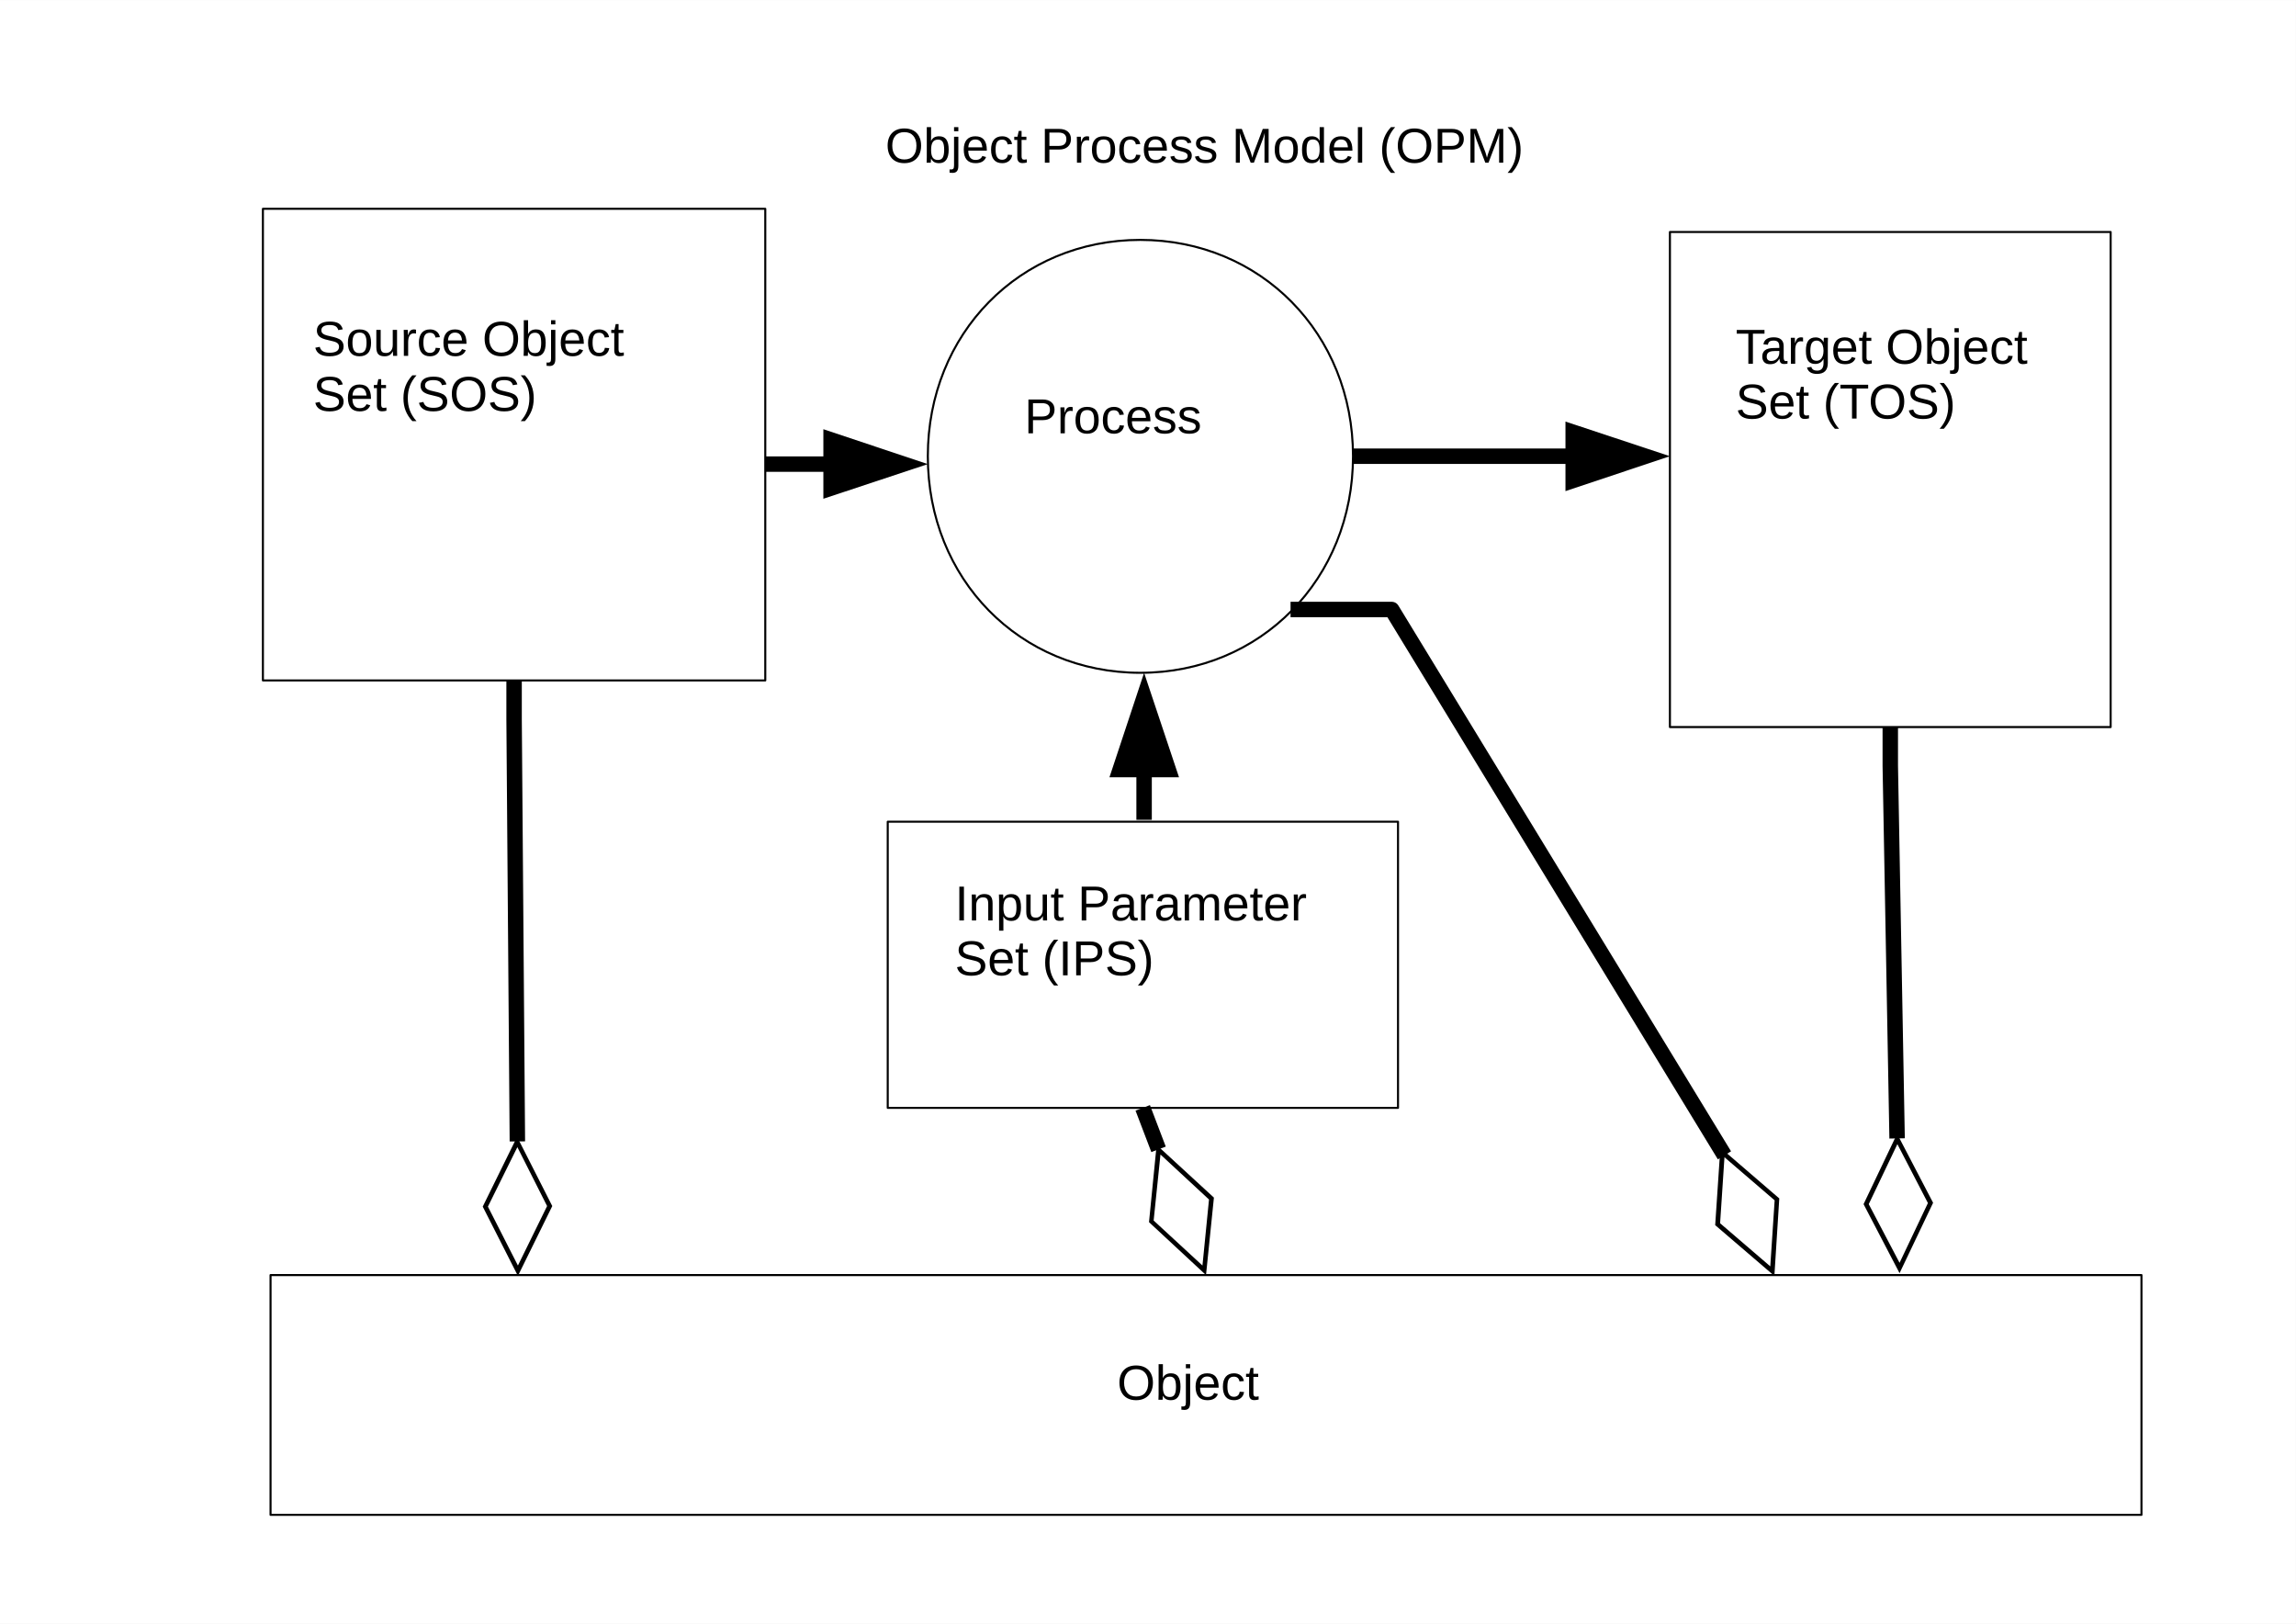
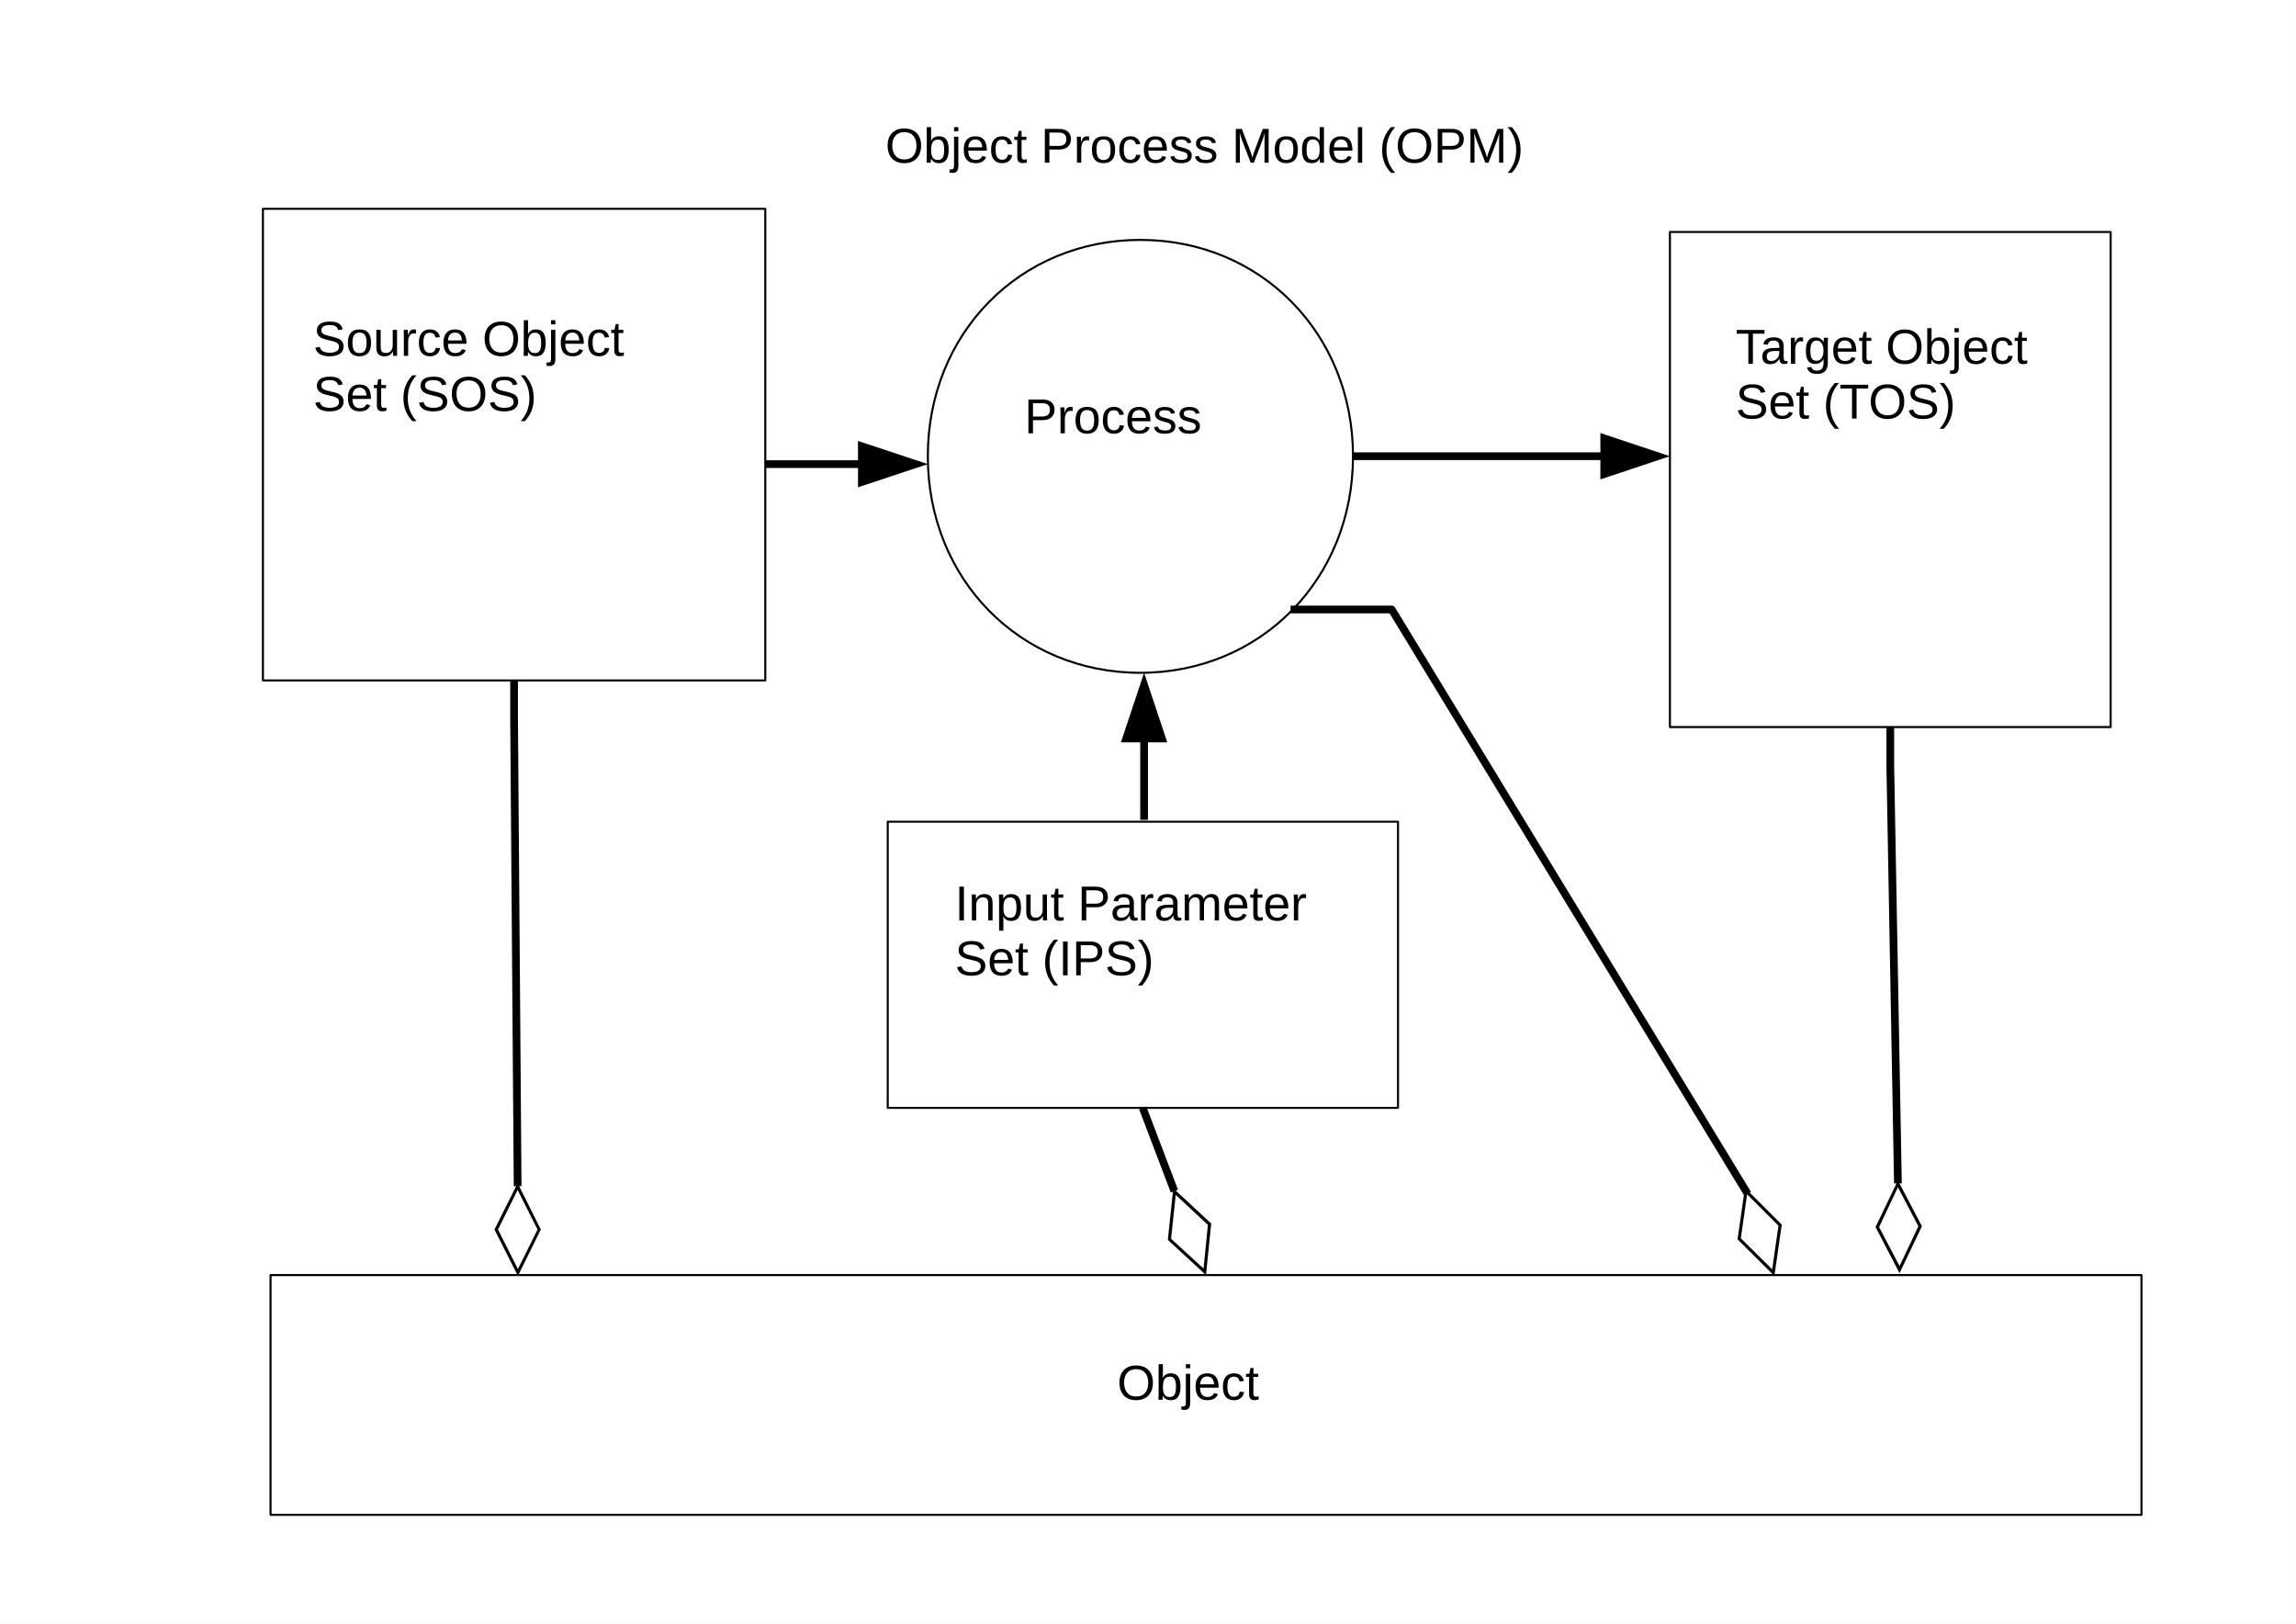
<svg xmlns="http://www.w3.org/2000/svg" version="1.1" id="svg10" xml:space="preserve" width="1122.482" height="793.663" viewBox="0 0 1122.482 793.663">
  <defs id="defs14">
    <clipPath clipPathUnits="userSpaceOnUse" id="clipPath26">
      <path d="M 0,0 H 841.8 V 595.2 H 0 Z" id="path24" style="clip-rule:evenodd" />
    </clipPath>
  </defs>
  <g id="g18" transform="matrix(1.333333,0,0,-1.333333,0,793.663)">
    <g id="g20">
      <g id="g22" clip-path="url(#clipPath26)">
        <path d="M 0,595.2 H 841.9 V 0 H 0 Z" style="fill:#ffffff;fill-opacity:1;fill-rule:evenodd;stroke:none" id="path28" />
        <g id="g30">
          <path d="m 442.2,39.9 h -343 v 87.9 h 686 V 39.9 Z" style="fill:none;stroke:#000000;stroke-width:0.75;stroke-linecap:butt;stroke-linejoin:round;stroke-miterlimit:10;stroke-dasharray:none;stroke-opacity:1" id="path32" />
        </g>
        <g id="g34">
          <path d="M 188.5,345.8 H 96.4 V 518.7 H 280.6 V 345.8 Z" style="fill:none;stroke:#000000;stroke-width:0.75;stroke-linecap:butt;stroke-linejoin:round;stroke-miterlimit:10;stroke-dasharray:none;stroke-opacity:1" id="path36" />
        </g>
        <g id="g38">
          <path d="m 418.1,507.3 c 44.2,0 78,-34.4 78,-79.3 0,-45 -33.8,-79.4 -78,-79.4 -44.2,0 -77.9,34.4 -77.9,79.4 0,44.9 33.7,79.3 77.9,79.3 z" style="fill:none;stroke:#000000;stroke-width:0.75;stroke-linecap:butt;stroke-linejoin:round;stroke-miterlimit:10;stroke-dasharray:none;stroke-opacity:1" id="path40" />
        </g>
        <g id="g42">
          <path d="M 340.2,507.3 Z" style="fill:none;stroke:#000000;stroke-width:0.75;stroke-linecap:butt;stroke-linejoin:round;stroke-miterlimit:10;stroke-dasharray:none;stroke-opacity:1" id="path44" />
        </g>
        <g id="g46">
          <path d="M 496.1,348.6 Z" style="fill:none;stroke:#000000;stroke-width:0.75;stroke-linecap:butt;stroke-linejoin:round;stroke-miterlimit:10;stroke-dasharray:none;stroke-opacity:1" id="path48" />
        </g>
        <g id="g50">
          <path d="M 693.1,328.7 H 612.3 V 510.2 H 773.9 V 328.7 Z" style="fill:none;stroke:#000000;stroke-width:0.75;stroke-linecap:butt;stroke-linejoin:round;stroke-miterlimit:10;stroke-dasharray:none;stroke-opacity:1" id="path52" />
        </g>
        <g id="g54">
          <path d="M 419,189.1 H 325.5 V 294 H 512.6 V 189.1 Z" style="fill:none;stroke:#000000;stroke-width:0.75;stroke-linecap:butt;stroke-linejoin:round;stroke-miterlimit:10;stroke-dasharray:none;stroke-opacity:1" id="path56" />
        </g>
        <g id="g58">
-           <path d="m 280.6,425.1 h 23" style="fill:none;stroke:#000000;stroke-width:5.66;stroke-linecap:butt;stroke-linejoin:round;stroke-miterlimit:10;stroke-dasharray:none;stroke-opacity:1" id="path60" />
+           <path d="m 280.6,425.1 h 35.2" style="fill:none;stroke:#000000;stroke-width:2.83;stroke-linecap:butt;stroke-linejoin:round;stroke-miterlimit:10;stroke-dasharray:none;stroke-opacity:1" id="path60" />
        </g>
-         <path d="m 340.2,425.1 -38.3,12.8 v -25.5 z" style="fill:#000000;fill-opacity:1;fill-rule:evenodd;stroke:none" id="path62" />
+         <path d="m 340.2,425.1 -25.6,8.5 v -17 z" style="fill:#000000;fill-opacity:1;fill-rule:evenodd;stroke:none" id="path62" />
        <g id="g64">
-           <path d="M 419.5,294.7 V 312" style="fill:none;stroke:#000000;stroke-width:5.66;stroke-linecap:butt;stroke-linejoin:round;stroke-miterlimit:10;stroke-dasharray:none;stroke-opacity:1" id="path66" />
+           <path d="m 419.5,294.7 v 29.5" style="fill:none;stroke:#000000;stroke-width:2.83;stroke-linecap:butt;stroke-linejoin:round;stroke-miterlimit:10;stroke-dasharray:none;stroke-opacity:1" id="path66" />
        </g>
-         <path d="m 419.5,348.6 -12.7,-38.3 h 25.5 z" style="fill:#000000;fill-opacity:1;fill-rule:evenodd;stroke:none" id="path68" />
+         <path d="M 419.5,348.6 411,323.1 h 17 z" style="fill:#000000;fill-opacity:1;fill-rule:evenodd;stroke:none" id="path68" />
        <g id="g70">
-           <path d="m 496.1,428 h 79.6" style="fill:none;stroke:#000000;stroke-width:5.66;stroke-linecap:butt;stroke-linejoin:round;stroke-miterlimit:10;stroke-dasharray:none;stroke-opacity:1" id="path72" />
+           <path d="m 496.1,428 h 91.8" style="fill:none;stroke:#000000;stroke-width:2.83;stroke-linecap:butt;stroke-linejoin:round;stroke-miterlimit:10;stroke-dasharray:none;stroke-opacity:1" id="path72" />
        </g>
-         <path d="M 612.3,428 574,440.7 v -25.5 z" style="fill:#000000;fill-opacity:1;fill-rule:evenodd;stroke:none" id="path74" />
+         <path d="m 612.3,428 -25.5,8.5 v -17 z" style="fill:#000000;fill-opacity:1;fill-rule:evenodd;stroke:none" id="path74" />
        <g id="g76">
          <text transform="matrix(1,0,0,-1,114.8,464.8)" style="font-variant:normal;font-weight:normal;font-size:18px;font-family:'Liberation Sans';-inkscape-font-specification:LiberationSans;writing-mode:lr-tb;fill:#000000;fill-opacity:1;fill-rule:nonzero;stroke:none" id="text80">
            <tspan x="0 11.988 21.996 31.896 37.89 46.89 56.898 61.884 75.96 85.86 89.856 99.756 108.846 113.832" y="0" id="tspan78">Source Object </tspan>
          </text>
        </g>
        <g id="g82">
          <text transform="matrix(1,0,0,-1,114.8,444.6)" style="font-variant:normal;font-weight:normal;font-size:18px;font-family:'Liberation Sans';-inkscape-font-specification:LiberationSans;writing-mode:lr-tb;fill:#000000;fill-opacity:1;fill-rule:nonzero;stroke:none" id="text86">
            <tspan x="0 11.988 21.996 26.982 31.968 37.962 49.95 64.026 76.014" y="0" id="tspan84">Set (SOS)</tspan>
          </text>
        </g>
        <g id="g88">
          <text transform="matrix(1,0,0,-1,350.1,257.8)" style="font-variant:normal;font-weight:normal;font-size:18px;font-family:'Liberation Sans';-inkscape-font-specification:LiberationSans;writing-mode:lr-tb;fill:#000000;fill-opacity:1;fill-rule:nonzero;stroke:none" id="text92">
            <tspan x="0 4.986 14.994 25.002 34.902 39.888 44.964 56.952 66.852 72.846 82.854 97.848 107.856 112.842 122.85 128.844" y="0" id="tspan90">Input Parameter </tspan>
          </text>
        </g>
        <g id="g94">
          <text transform="matrix(1,0,0,-1,350.1,237.7)" style="font-variant:normal;font-weight:normal;font-size:18px;font-family:'Liberation Sans';-inkscape-font-specification:LiberationSans;writing-mode:lr-tb;fill:#000000;fill-opacity:1;fill-rule:nonzero;stroke:none" id="text98">
            <tspan x="0 11.988 21.888 26.964 31.95 37.944 43.02 55.008 66.906" y="0" id="tspan96">Set (IPS)</tspan>
          </text>
        </g>
        <g id="g100">
          <text transform="matrix(1,0,0,-1,375.6,436.4)" style="font-variant:normal;font-weight:normal;font-size:18px;font-family:'Liberation Sans';-inkscape-font-specification:LiberationSans;writing-mode:lr-tb;fill:#000000;fill-opacity:1;fill-rule:nonzero;stroke:none" id="text104">
            <tspan x="0 11.988 17.982 27.882 36.972 46.872 55.872" y="0" id="tspan102">Process</tspan>
          </text>
        </g>
        <g id="g106">
          <text transform="matrix(1,0,0,-1,636.4,461.9)" style="font-variant:normal;font-weight:normal;font-size:18px;font-family:'Liberation Sans';-inkscape-font-specification:LiberationSans;writing-mode:lr-tb;fill:#000000;fill-opacity:1;fill-rule:nonzero;stroke:none" id="text110">
            <tspan x="0 9 18.9 24.984 34.884 44.892 49.878 54.864 68.94 78.948 82.854 92.862 101.862 106.848" y="0" id="tspan108">Target Object </tspan>
          </text>
        </g>
        <g id="g112">
          <text transform="matrix(1,0,0,-1,636.4,441.8)" style="font-variant:normal;font-weight:normal;font-size:18px;font-family:'Liberation Sans';-inkscape-font-specification:LiberationSans;writing-mode:lr-tb;fill:#000000;fill-opacity:1;fill-rule:nonzero;stroke:none" id="text116">
            <tspan x="0 11.988 21.888 26.964 31.95 37.944 48.636 62.622 74.61" y="0" id="tspan114">Set (TOS)</tspan>
          </text>
        </g>
        <g id="g118">
-           <path d="m 188.5,345.8 v -14.3 l 1.2,-154.7" style="fill:none;stroke:#000000;stroke-width:5.66;stroke-linecap:butt;stroke-linejoin:round;stroke-miterlimit:10;stroke-dasharray:none;stroke-opacity:1" id="path120" />
+           <path d="m 188.5,345.8 v -14.3 l 1.3,-171.1" style="fill:none;stroke:#000000;stroke-width:2.83;stroke-linecap:butt;stroke-linejoin:round;stroke-miterlimit:10;stroke-dasharray:none;stroke-opacity:1" id="path120" />
        </g>
-         <path d="m 189.9,127.5 -12.9,25.4 12.6,25.6 12.9,-25.4 z m 0,3.8 10.7,21.8 -10.9,21.6 -10.8,-21.8 z" style="fill:#000000;fill-opacity:1;fill-rule:evenodd;stroke:none" id="path122" />
+         <path d="m 189.9,127.5 -8.6,17 8.5,17 8.5,-17 z m 0,2.5 7.2,14.5 -7.3,14.5 -7.2,-14.5 z" style="fill:#000000;fill-opacity:1;fill-rule:evenodd;stroke:none" id="path122" />
        <g id="g124">
-           <path d="m 419,189.1 5.8,-15.2" style="fill:none;stroke:#000000;stroke-width:5.66;stroke-linecap:butt;stroke-linejoin:round;stroke-miterlimit:10;stroke-dasharray:none;stroke-opacity:1" id="path126" />
+           <path d="m 419,189.1 11.6,-30.5" style="fill:none;stroke:#000000;stroke-width:2.83;stroke-linecap:butt;stroke-linejoin:round;stroke-miterlimit:10;stroke-dasharray:none;stroke-opacity:1" id="path126" />
        </g>
-         <path d="m 442.2,127.8 -20.9,19.4 2.8,28.3 21,-19.3 z m -1.3,3.5 2.4,24.2 -17.8,16.5 -2.5,-24.2 z" style="fill:#000000;fill-opacity:1;fill-rule:evenodd;stroke:none" id="path128" />
+         <path d="m 442.2,127.8 -14,12.9 2,18.9 13.9,-12.9 z m -0.9,2.4 1.6,16 -11.8,11 -1.7,-16.1 z" style="fill:#000000;fill-opacity:1;fill-rule:evenodd;stroke:none" id="path128" />
        <g id="g130">
-           <path d="m 693.1,328.7 v -14.2 l 2.5,-136.6" style="fill:none;stroke:#000000;stroke-width:5.66;stroke-linecap:butt;stroke-linejoin:round;stroke-miterlimit:10;stroke-dasharray:none;stroke-opacity:1" id="path132" />
+           <path d="m 693.1,328.7 v -14.2 l 2.8,-153.1" style="fill:none;stroke:#000000;stroke-width:2.83;stroke-linecap:butt;stroke-linejoin:round;stroke-miterlimit:10;stroke-dasharray:none;stroke-opacity:1" id="path132" />
        </g>
-         <path d="m 696.5,128.5 -13.2,25.3 12.3,25.8 13.2,-25.3 z m 0,3.8 10.4,21.9 -11.2,21.6 -10.5,-22 z" style="fill:#000000;fill-opacity:1;fill-rule:evenodd;stroke:none" id="path134" />
+         <path d="m 696.5,128.5 -8.8,16.9 8.2,17.1 8.8,-16.8 z m 0,2.6 6.9,14.6 -7.5,14.3 -6.9,-14.6 z" style="fill:#000000;fill-opacity:1;fill-rule:evenodd;stroke:none" id="path134" />
        <g id="g136">
          <text transform="matrix(1,0,0,-1,409.6,82.1)" style="font-variant:normal;font-weight:normal;font-size:18px;font-family:'Liberation Sans';-inkscape-font-specification:LiberationSans;writing-mode:lr-tb;fill:#000000;fill-opacity:1;fill-rule:nonzero;stroke:none" id="text140">
            <tspan x="0 13.986 23.994 27.99 37.89 46.89" y="0" id="tspan138">Object</tspan>
          </text>
        </g>
        <g id="g142">
-           <path d="m 473.2,371.8 h 37.1 l 122,-200.1" style="fill:none;stroke:#000000;stroke-width:5.66;stroke-linecap:butt;stroke-linejoin:round;stroke-miterlimit:10;stroke-dasharray:none;stroke-opacity:1" id="path144" />
+           <path d="m 473.2,371.8 h 37.1 L 640.8,157.6" style="fill:none;stroke:#000000;stroke-width:2.83;stroke-linecap:butt;stroke-linejoin:round;stroke-miterlimit:10;stroke-dasharray:none;stroke-opacity:1" id="path144" />
        </g>
-         <path d="m 650.6,127.5 -21.7,18.6 1.9,28.4 21.6,-18.6 z m -1.5,3.5 1.6,24.2 -18.4,15.8 -1.6,-24.2 z" style="fill:#000000;fill-opacity:1;fill-rule:evenodd;stroke:none" id="path146" />
+         <path d="m 650.6,127.5 -13.5,13.4 2.7,18.9 13.5,-13.5 z m -0.8,2.4 2.3,16 -11.5,11.5 -2.3,-16.1 z" style="fill:#000000;fill-opacity:1;fill-rule:evenodd;stroke:none" id="path146" />
        <g id="g148">
          <text transform="matrix(1,0,0,-1,324.6,535.6)" style="font-variant:normal;font-weight:normal;font-size:18px;font-family:'Liberation Sans';-inkscape-font-specification:LiberationSans;writing-mode:lr-tb;fill:#000000;fill-opacity:1;fill-rule:nonzero;stroke:none" id="text152">
            <tspan x="0 13.986 23.994 27.9 37.908 46.908 51.894 56.97 68.958 74.952 84.852 93.852 103.86 112.86 121.86 126.846 141.84 151.848 161.856 171.756 175.752 180.738 186.732 200.808 212.706 227.7" y="0" id="tspan150">Object Process Model (OPM)</tspan>
          </text>
        </g>
      </g>
    </g>
  </g>
</svg>
